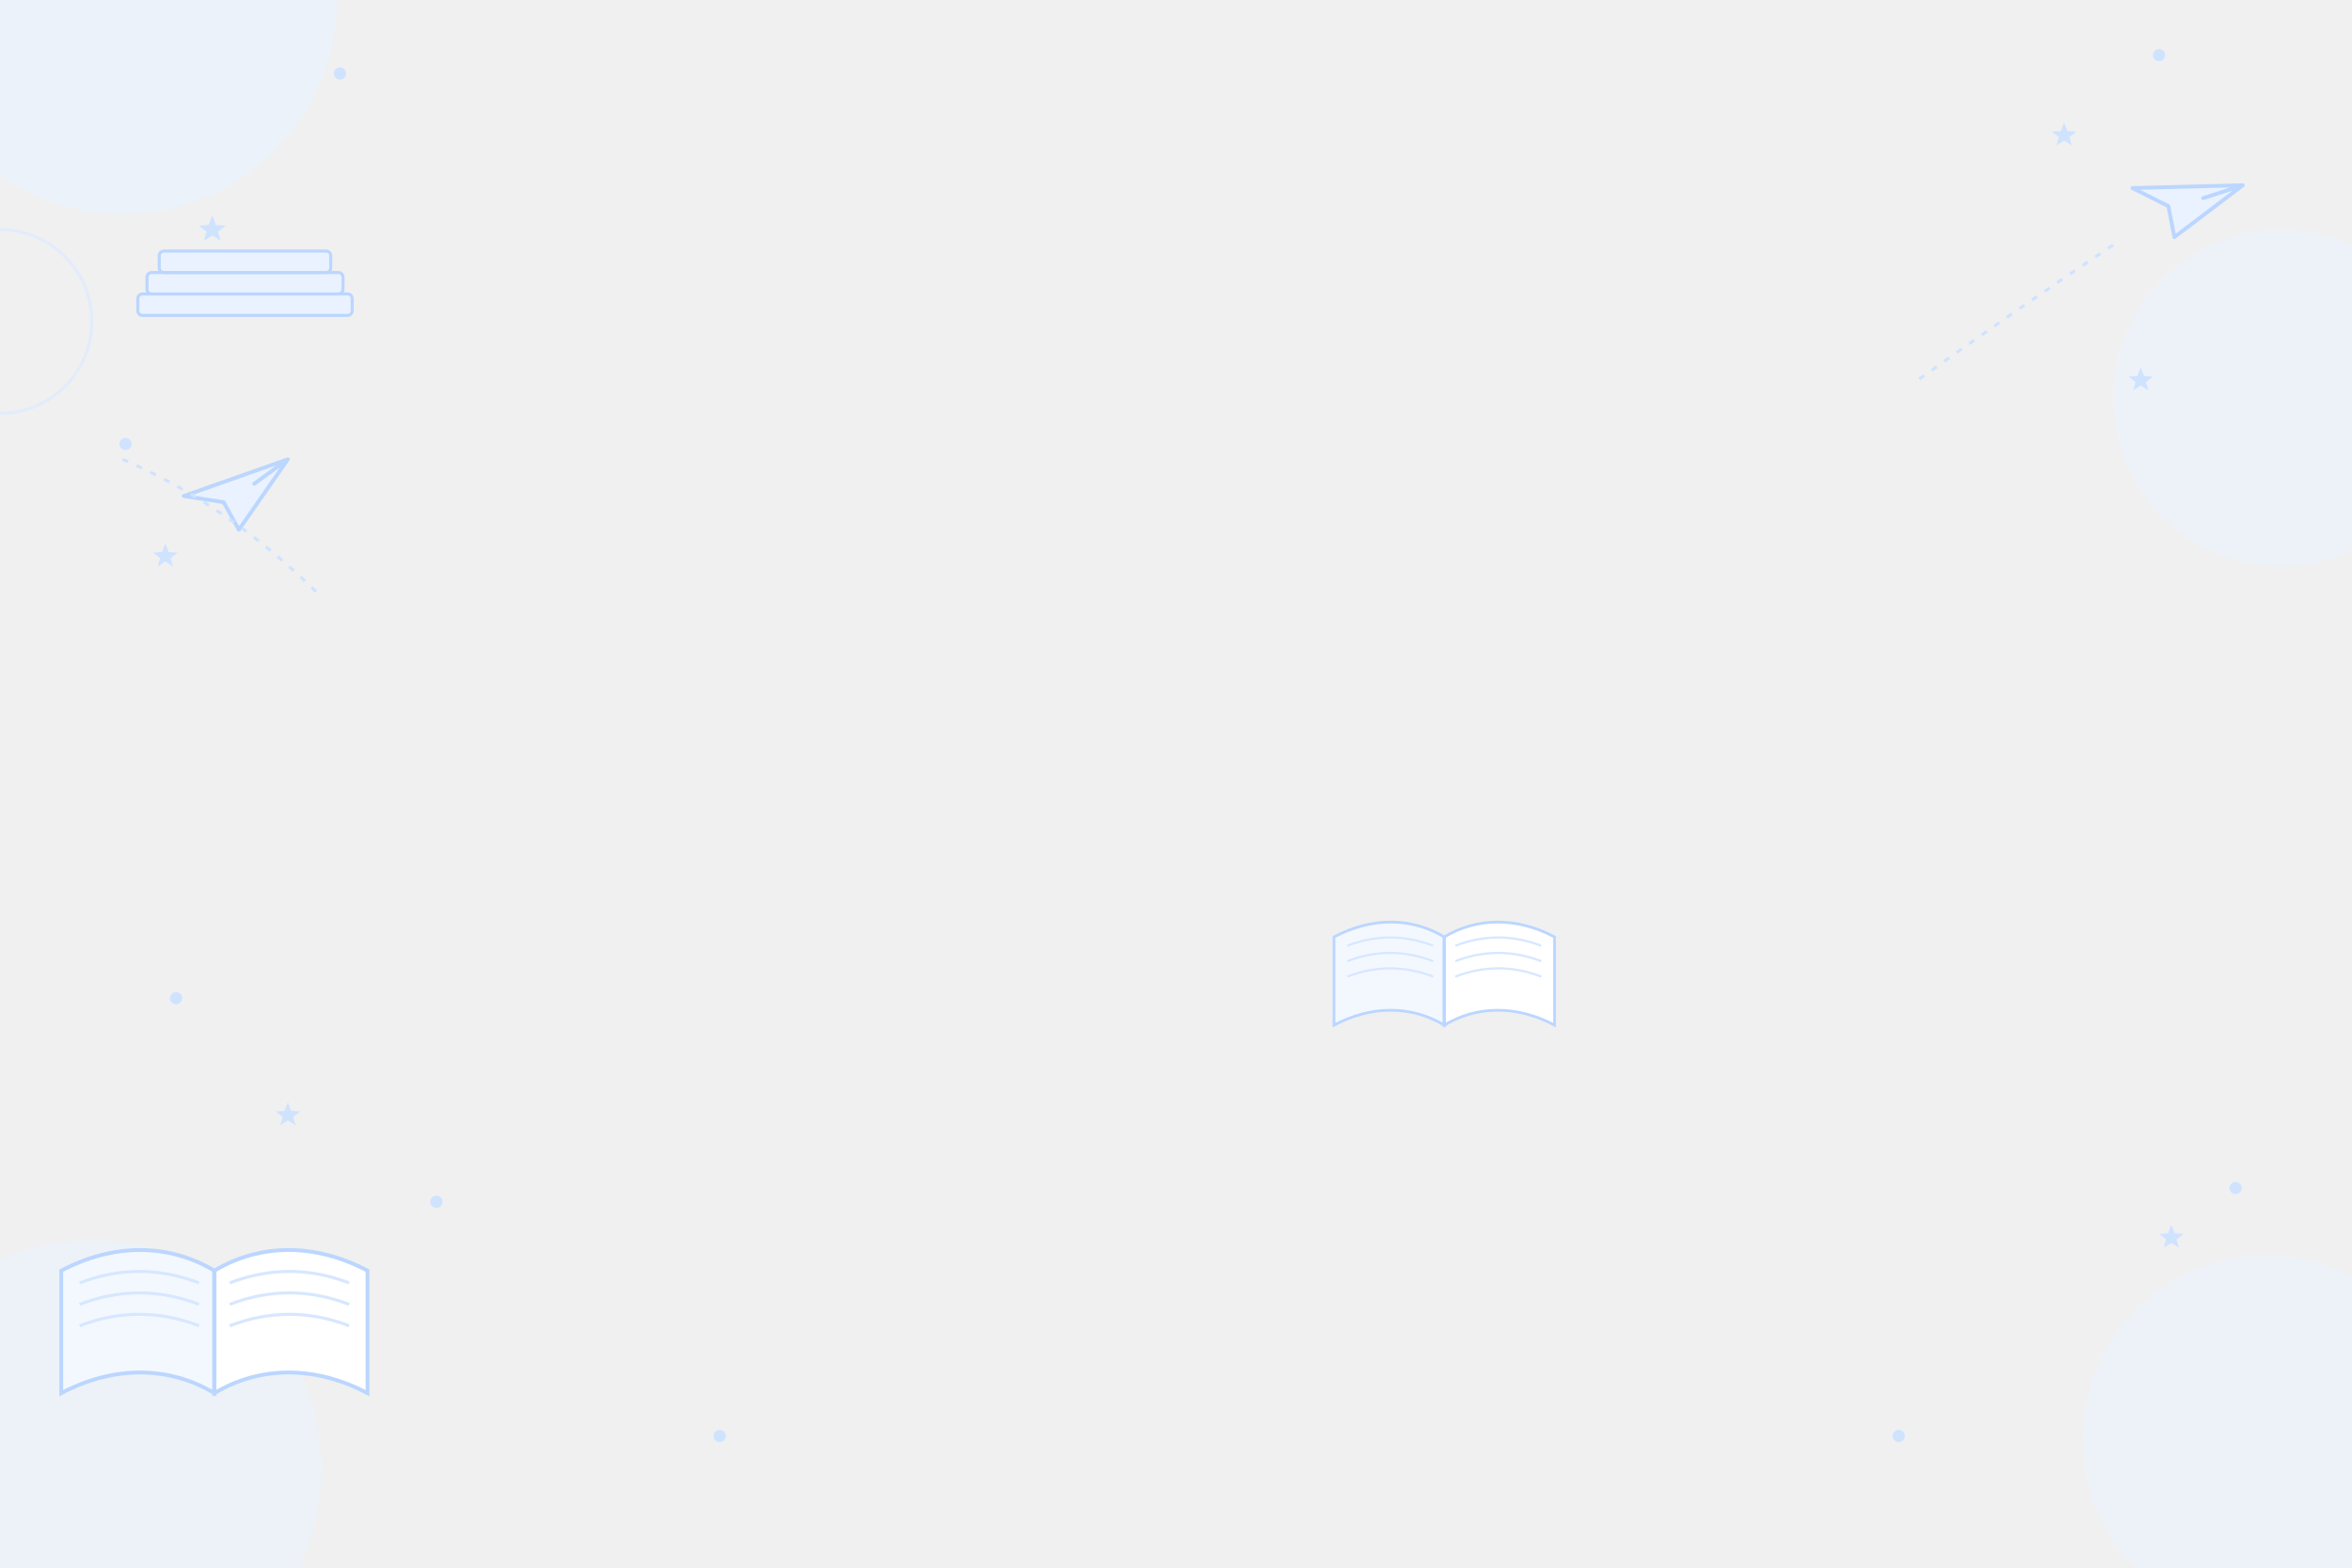
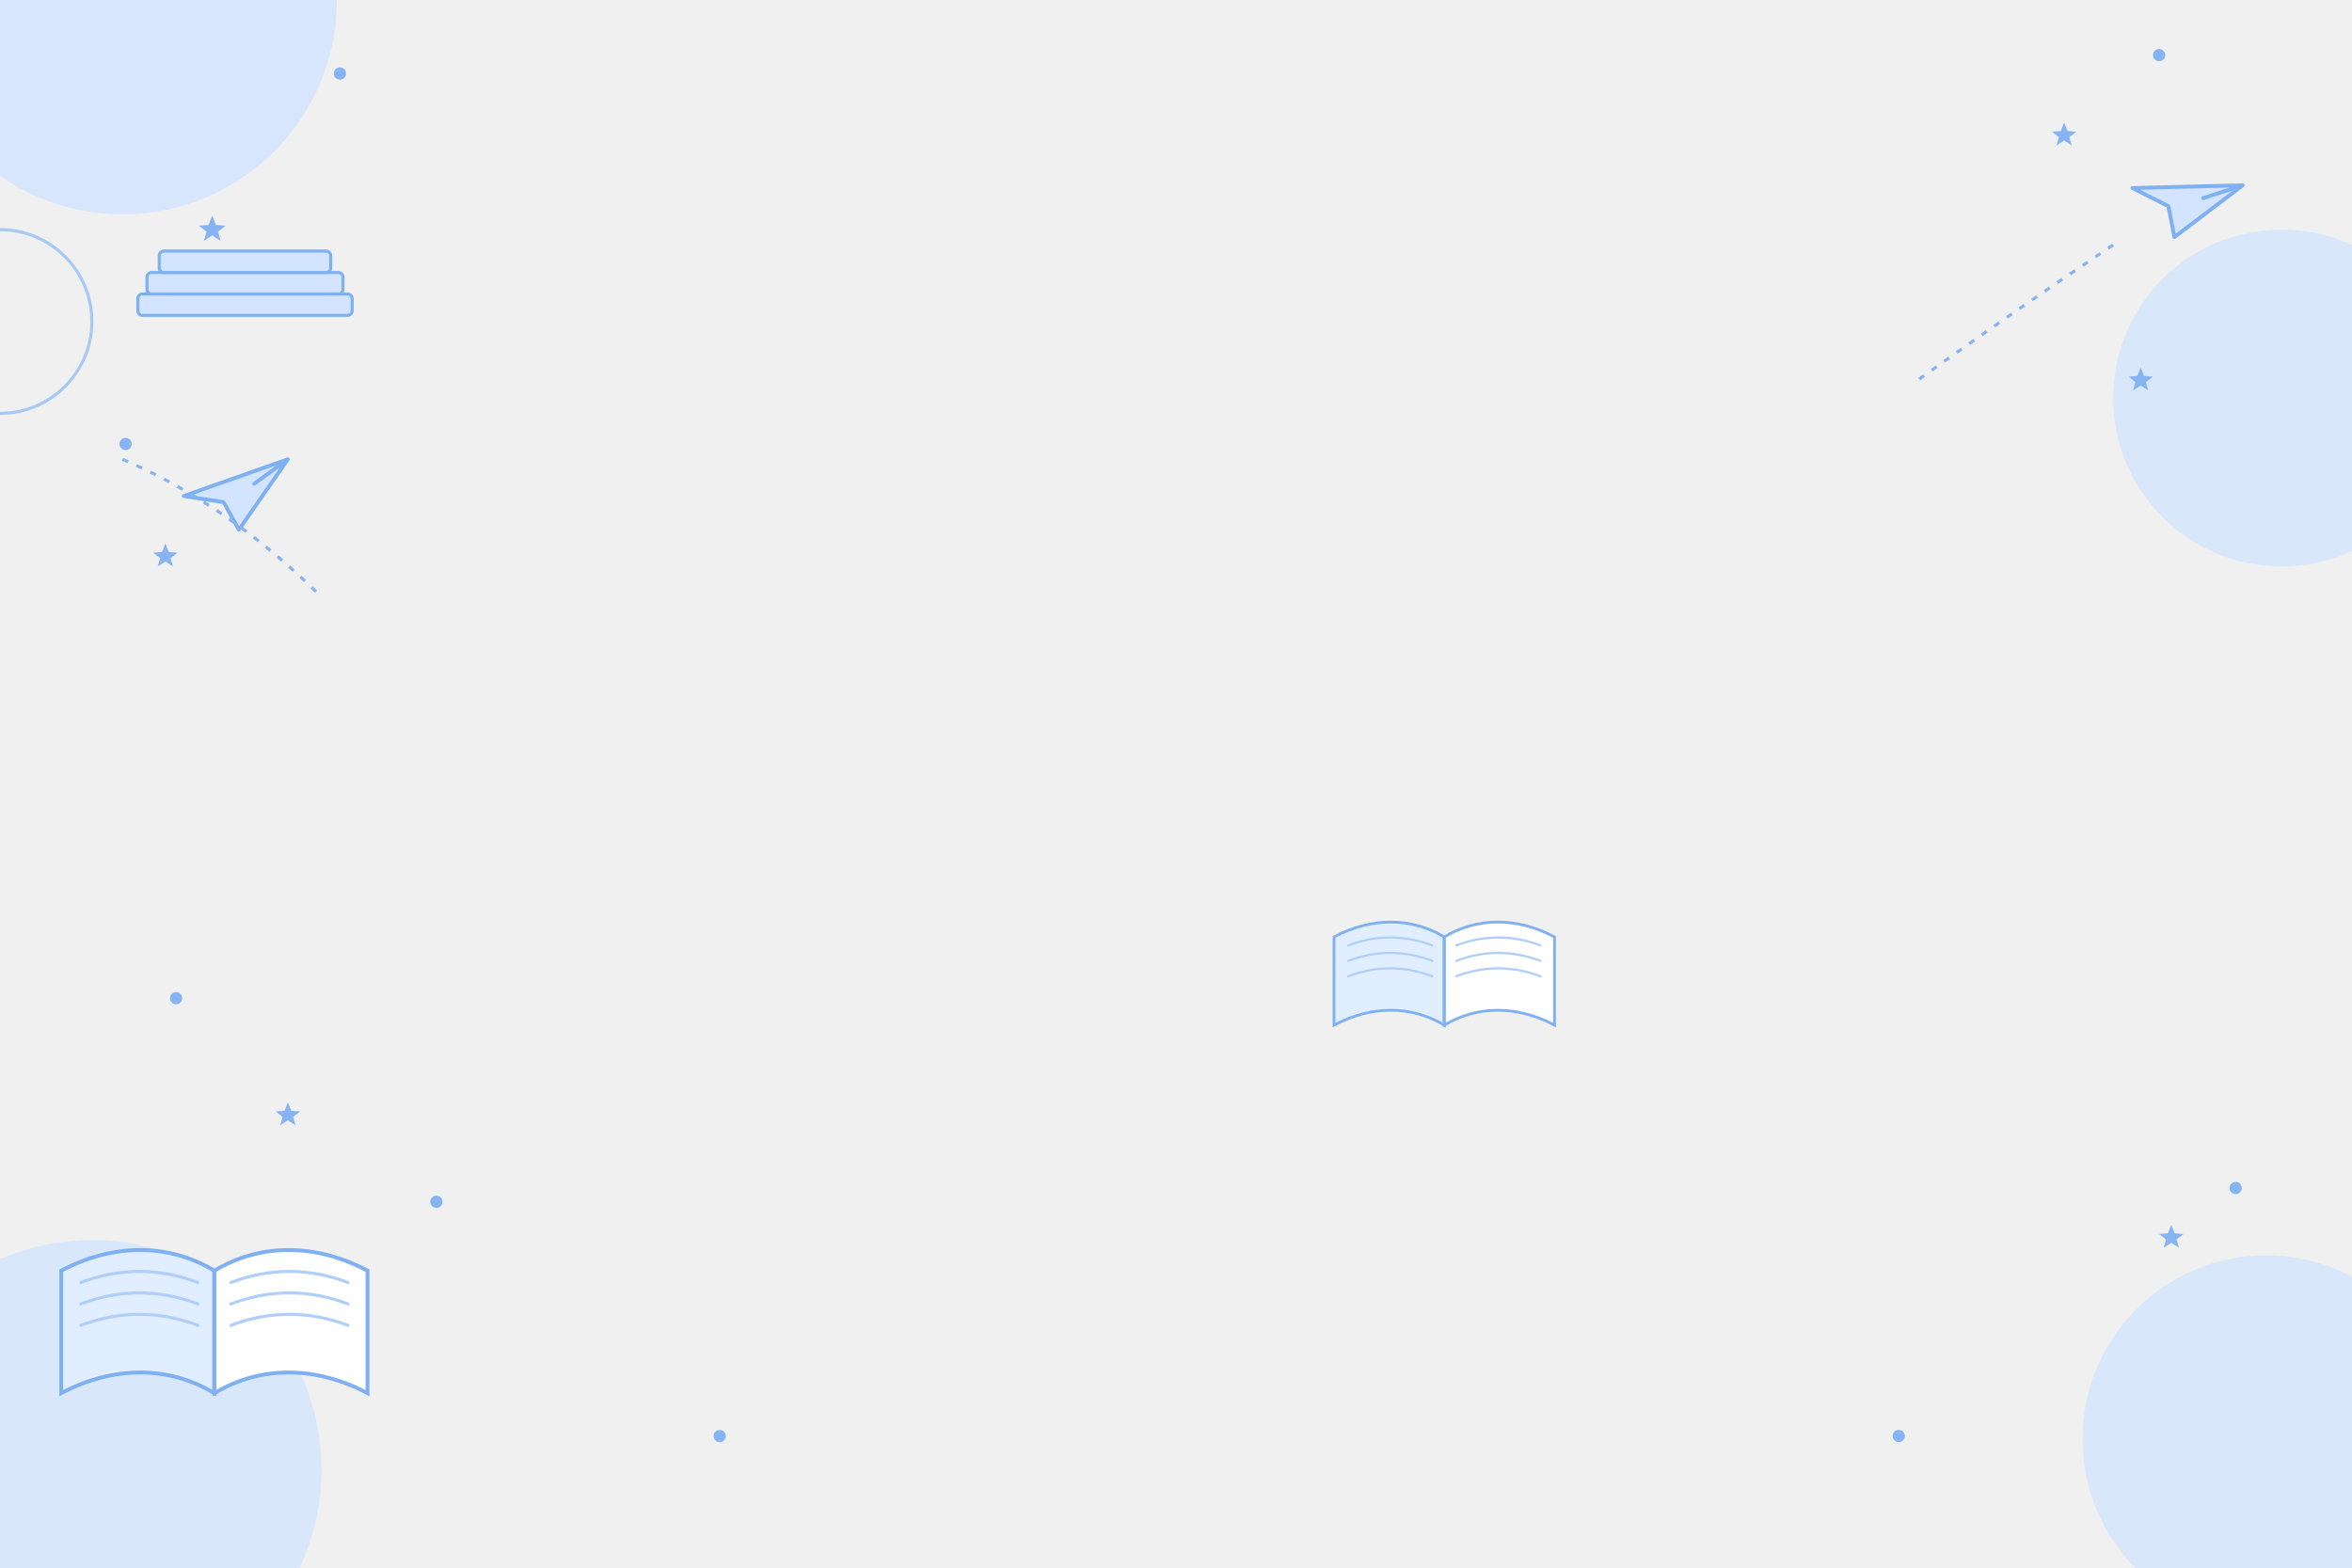
<svg xmlns="http://www.w3.org/2000/svg" viewBox="0 0 1536 1024" width="1536" height="1024">
  <defs>
    <g id="mo-book-stack">
-       <rect x="0" y="22" width="140" height="14" rx="3" fill="#EAF2FF" stroke="#BBD6FF" stroke-width="2" />
-       <rect x="6" y="8" width="128" height="14" rx="3" fill="#EAF2FF" stroke="#BBD6FF" stroke-width="2" />
-       <rect x="14" y="-6" width="112" height="14" rx="3" fill="#EAF2FF" stroke="#BBD6FF" stroke-width="2" />
+       <rect x="0" y="22" width="140" height="14" rx="3" fill="#D2E4FF" stroke="#7FB0F2" stroke-width="2" />
+       <rect x="6" y="8" width="128" height="14" rx="3" fill="#D2E4FF" stroke="#7FB0F2" stroke-width="2" />
+       <rect x="14" y="-6" width="112" height="14" rx="3" fill="#D2E4FF" stroke="#7FB0F2" stroke-width="2" />
    </g>
    <g id="mo-book-open">
-       <path d="M0 10 C34 -8 70 -8 100 10 L100 90 C70 72 34 72 0 90 Z" fill="#F3F8FF" stroke="#BBD6FF" stroke-width="2.5" />
-       <path d="M100 10 C130 -8 166 -8 200 10 L200 90 C166 72 130 72 100 90 Z" fill="#FFFFFF" stroke="#BBD6FF" stroke-width="2.5" />
-       <path d="M12 18 C38 8 64 8 90 18 M12 32 C38 22 64 22 90 32 M12 46 C38 36 64 36 90 46" stroke="#D7E7FF" stroke-width="2" fill="none" />
-       <path d="M110 18 C136 8 162 8 188 18 M110 32 C136 22 162 22 188 32 M110 46 C136 36 162 36 188 46" stroke="#D7E7FF" stroke-width="2" fill="none" />
-       <path d="M100 10 L100 90" stroke="#BBD6FF" stroke-width="2.5" />
+       <path d="M0 10 C34 -8 70 -8 100 10 L100 90 C70 72 34 72 0 90 Z" fill="#E1EEFF" stroke="#7FB0F2" stroke-width="2.5" />
+       <path d="M100 10 C130 -8 166 -8 200 10 L200 90 C166 72 130 72 100 90 Z" fill="#FFFFFF" stroke="#7FB0F2" stroke-width="2.5" />
+       <path d="M12 18 C38 8 64 8 90 18 M12 32 C38 22 64 22 90 32 M12 46 C38 36 64 36 90 46" stroke="#AFCFFA" stroke-width="2" fill="none" />
+       <path d="M110 18 C136 8 162 8 188 18 M110 32 C136 22 162 22 188 32 M110 46 C136 36 162 36 188 46" stroke="#AFCFFA" stroke-width="2" fill="none" />
+       <path d="M100 10 L100 90" stroke="#7FB0F2" stroke-width="2.5" />
    </g>
    <g id="mo-plane">
-       <path d="M0 24 L68 0 L46 16 L68 0 L36 46 L26 28 Z" fill="#EAF2FF" stroke="#BBD6FF" stroke-width="2.5" stroke-linejoin="round" />
+       <path d="M0 24 L68 0 L46 16 L68 0 L36 46 L26 28 Z" fill="#D2E4FF" stroke="#7FB0F2" stroke-width="2.5" stroke-linejoin="round" />
    </g>
    <g id="mo-star">
-       <path d="M8 0 L10.2 5.6 L16 6 L11.4 9.6 L13 15 L8 11.8 L3 15 L4.6 9.6 L0 6 L5.8 5.6 Z" fill="#CFE3FF" />
+       <path d="M8 0 L10.2 5.6 L16 6 L11.4 9.6 L13 15 L8 11.8 L3 15 L4.6 9.6 L0 6 L5.8 5.6 Z" fill="#86B4F2" />
    </g>
  </defs>
-   <circle cx="80" cy="0" r="140" fill="#EAF3FF" opacity="0.6" />
-   <circle cx="0" cy="210" r="60" fill="none" stroke="#DCEAFF" stroke-width="2" opacity="0.7" />
-   <circle cx="1490" cy="260" r="110" fill="#EAF3FF" opacity="0.5" />
-   <circle cx="60" cy="960" r="150" fill="#EAF3FF" opacity="0.5" />
-   <circle cx="1480" cy="940" r="120" fill="#EAF3FF" opacity="0.5" />
+   <circle cx="80" cy="0" r="140" fill="#D2E4FF" opacity="0.85" />
+   <circle cx="0" cy="210" r="60" fill="none" stroke="#9FC4F5" stroke-width="2" opacity="0.9" />
+   <circle cx="1490" cy="260" r="110" fill="#D2E4FF" opacity="0.75" />
+   <circle cx="60" cy="960" r="150" fill="#D2E4FF" opacity="0.75" />
+   <circle cx="1480" cy="940" r="120" fill="#D2E4FF" opacity="0.75" />
  <use href="#mo-book-stack" x="90" y="170" />
  <use href="#mo-star" x="118" y="128" transform="scale(1.1)" transform-origin="118 128" />
  <use href="#mo-plane" x="120" y="300" />
-   <path d="M80 300 Q150 330 210 390" stroke="#CFE3FF" stroke-width="2" fill="none" stroke-dasharray="4 6" />
+   <path d="M80 300 Q150 330 210 390" stroke="#86B4F2" stroke-width="2" fill="none" stroke-dasharray="4 6" />
  <use href="#mo-star" x="100" y="355" />
-   <circle cx="82" cy="290" r="4" fill="#CFE3FF" />
-   <circle cx="222" cy="48" r="4" fill="#CFE3FF" />
+   <circle cx="82" cy="290" r="4" fill="#86B4F2" />
+   <circle cx="222" cy="48" r="4" fill="#86B4F2" />
  <use href="#mo-plane" x="1400" y="100" transform="rotate(18 1400 100)" />
-   <path d="M1380 160 Q1320 200 1250 250" stroke="#CFE3FF" stroke-width="2" fill="none" stroke-dasharray="4 6" />
+   <path d="M1380 160 Q1320 200 1250 250" stroke="#86B4F2" stroke-width="2" fill="none" stroke-dasharray="4 6" />
  <use href="#mo-star" x="1340" y="80" />
  <use href="#mo-star" x="1390" y="240" />
-   <circle cx="1410" cy="36" r="4" fill="#CFE3FF" />
+   <circle cx="1410" cy="36" r="4" fill="#86B4F2" />
  <use href="#mo-book-open" x="40" y="820" />
  <use href="#mo-star" x="180" y="720" />
-   <circle cx="115" cy="652" r="4" fill="#CFE3FF" />
-   <circle cx="285" cy="785" r="4" fill="#CFE3FF" />
-   <circle cx="470" cy="938" r="4" fill="#CFE3FF" />
+   <circle cx="115" cy="652" r="4" fill="#86B4F2" />
+   <circle cx="285" cy="785" r="4" fill="#86B4F2" />
+   <circle cx="470" cy="938" r="4" fill="#86B4F2" />
  <use href="#mo-book-open" x="1210" y="840" transform="scale(0.72)" transform-origin="1210 840" />
  <use href="#mo-star" x="1410" y="800" />
-   <circle cx="1460" cy="776" r="4" fill="#CFE3FF" />
-   <circle cx="1240" cy="938" r="4" fill="#CFE3FF" />
+   <circle cx="1460" cy="776" r="4" fill="#86B4F2" />
+   <circle cx="1240" cy="938" r="4" fill="#86B4F2" />
</svg>
